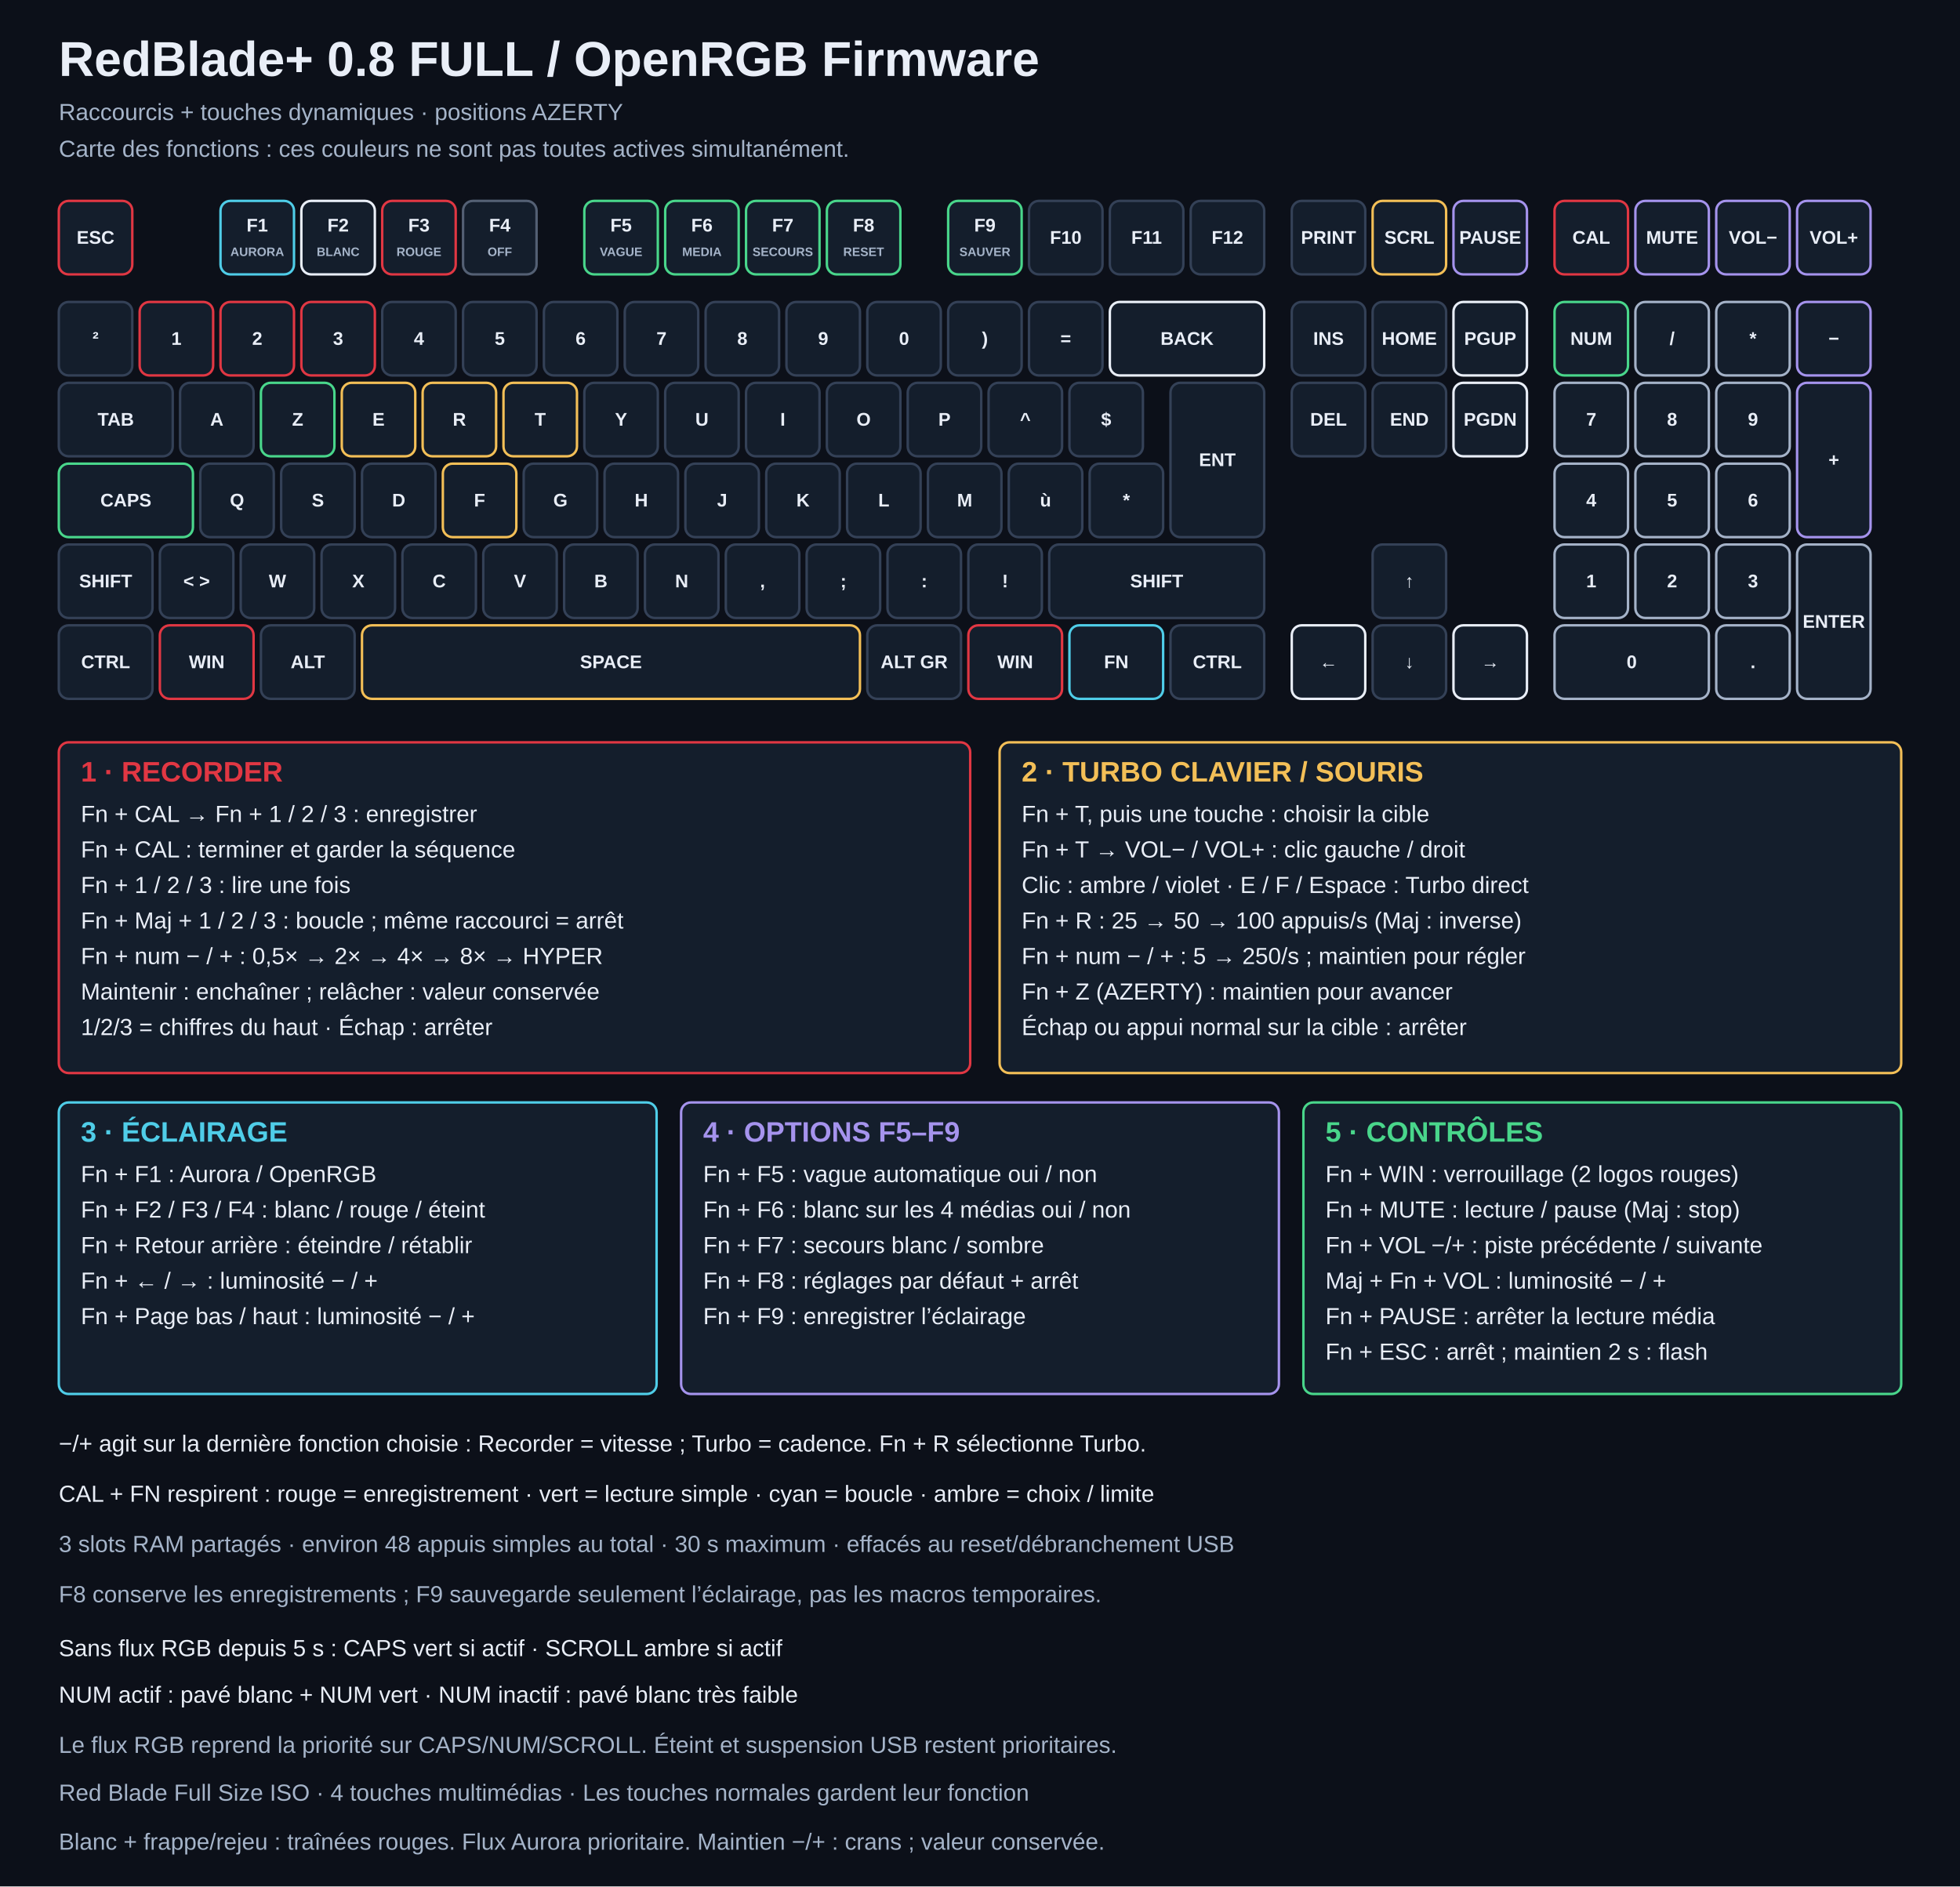
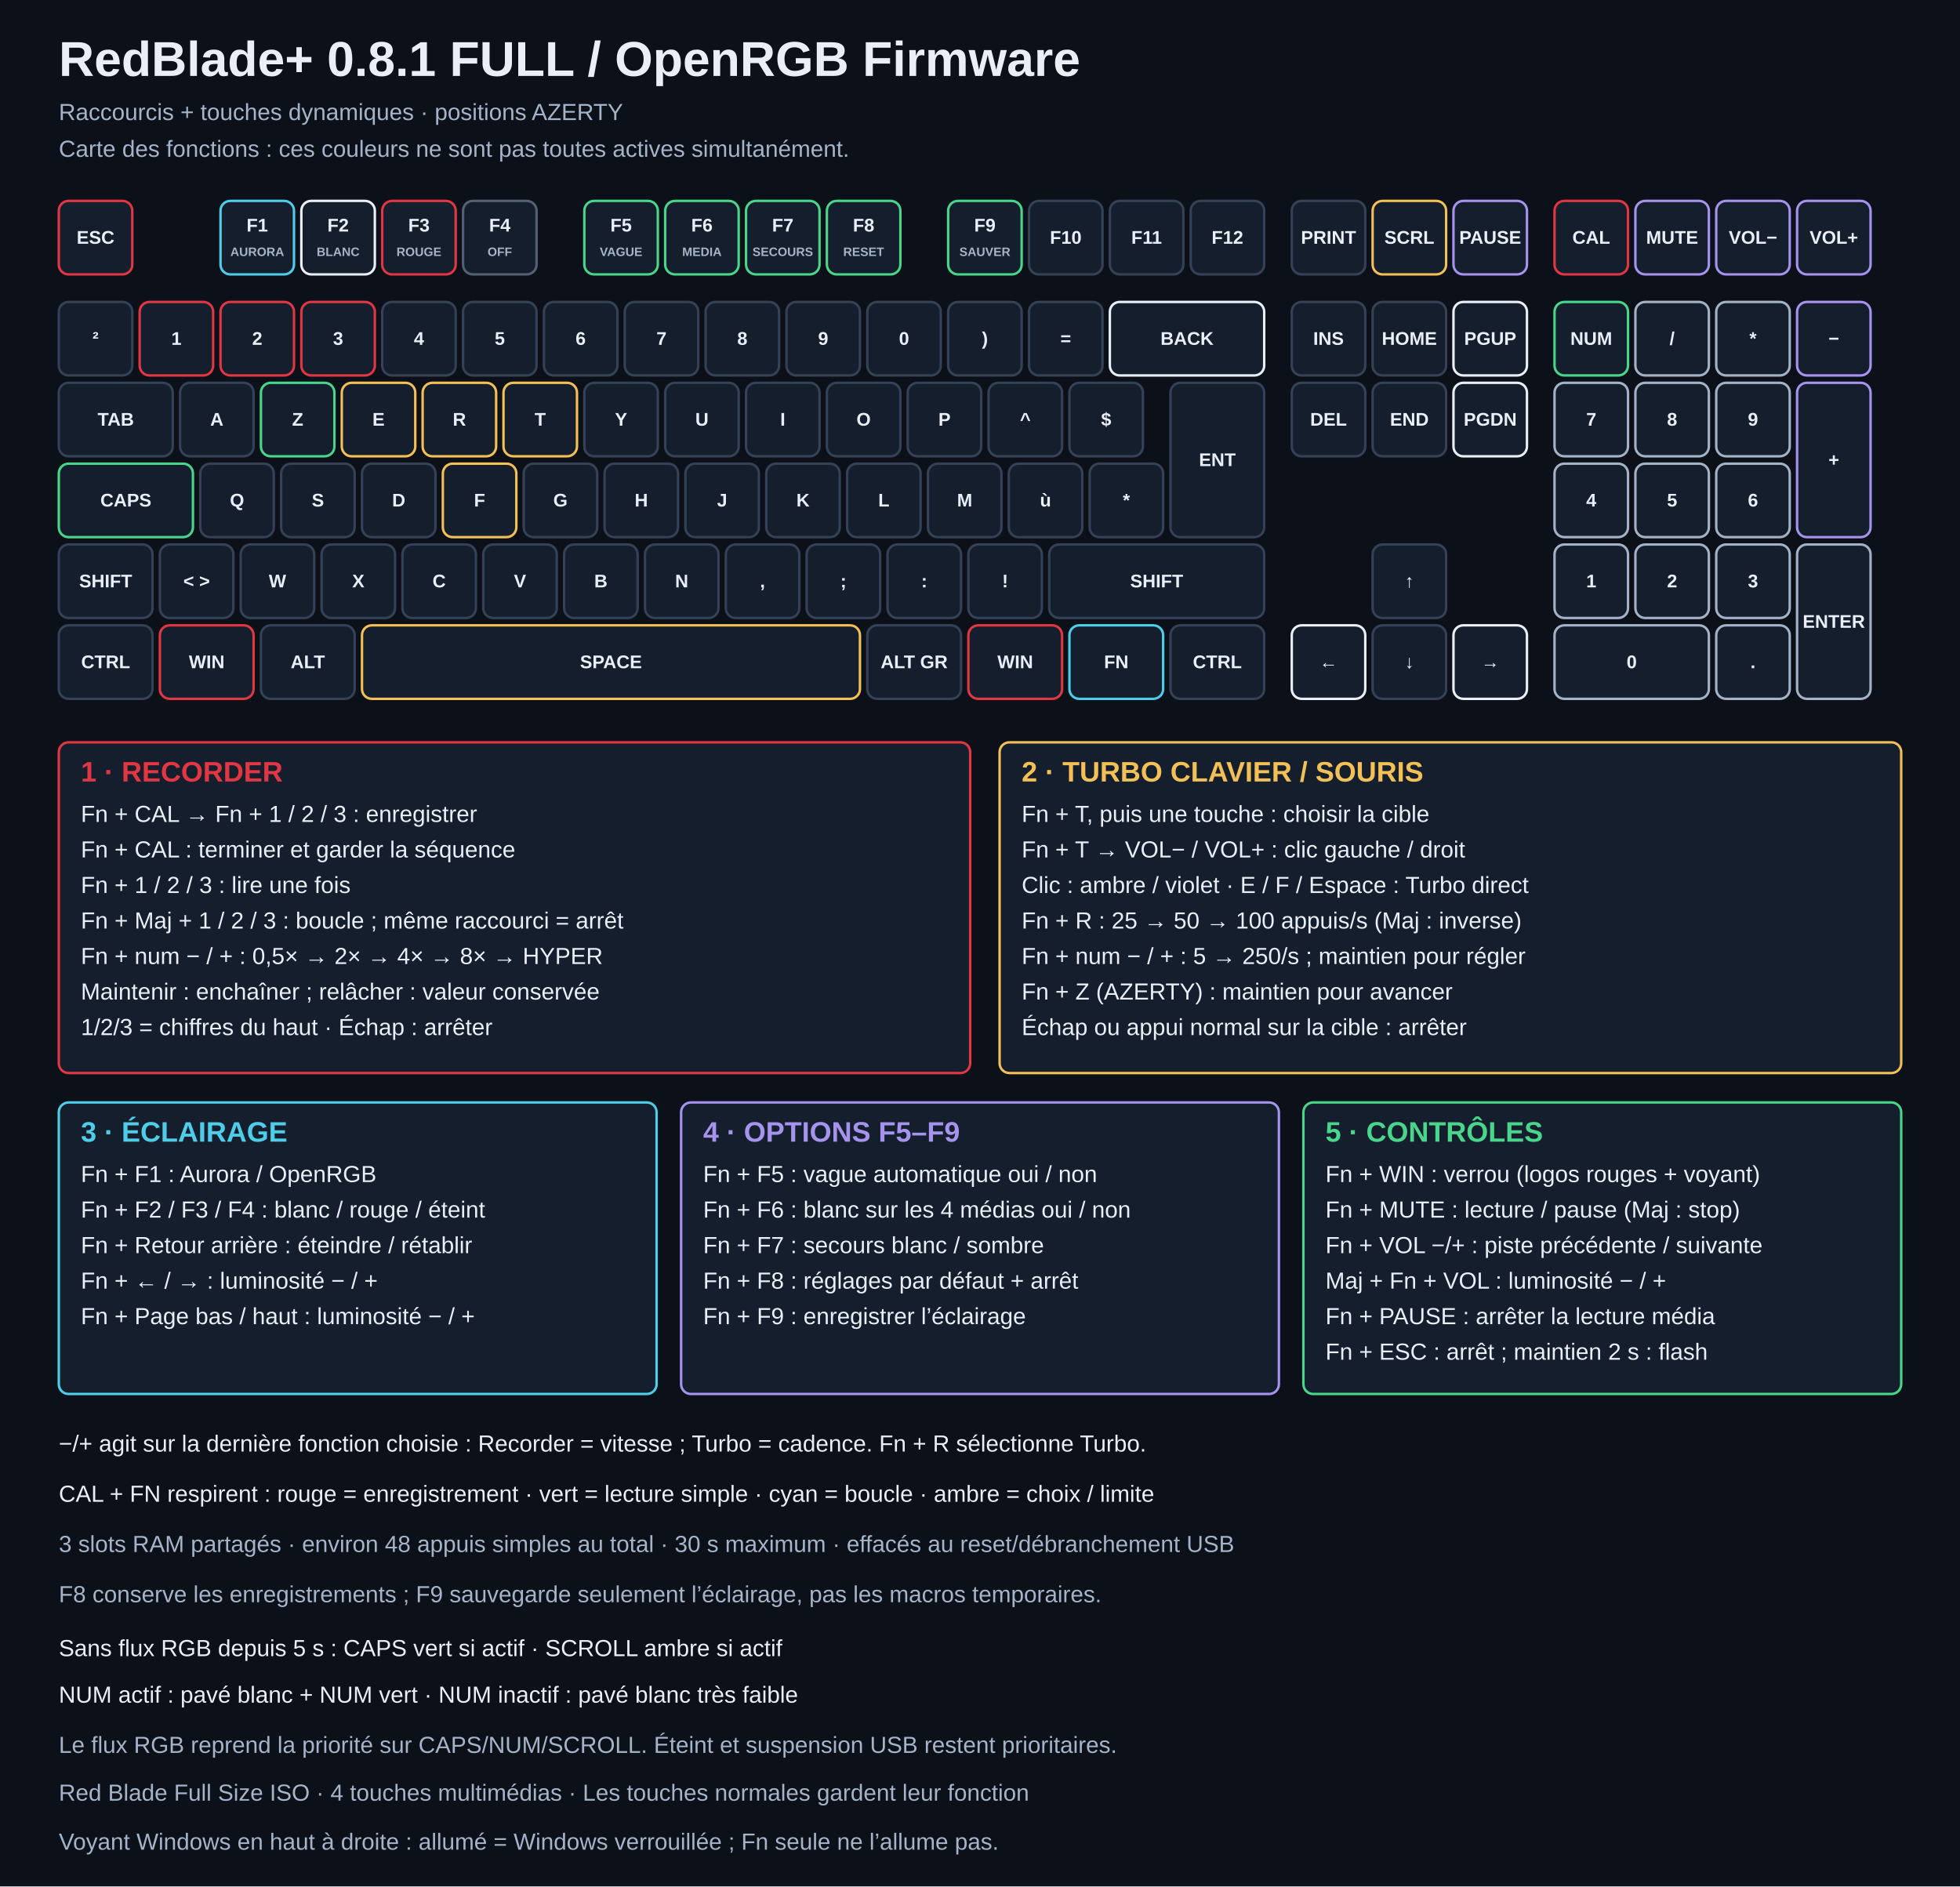
<svg xmlns="http://www.w3.org/2000/svg" width="1600" height="1540" viewBox="0 0 1600 1540">
  <rect width="1600" height="1540" fill="#0c1019" />
  <style>text{font-family:Arial,DejaVu Sans,sans-serif;fill:#e9eef7}.title{font-size:40px;font-weight:700}.sub{font-size:19px;fill:#a5b4c9}.key{font-size:15px;font-weight:700;text-anchor:middle}.tiny{font-size:10px;font-weight:700;text-anchor:middle;fill:#a5b4c9}.card{font-size:23px;font-weight:700}.body{font-size:19px}</style>
-   <text x="48" y="62" class="title">RedBlade+ 0.8 FULL  /  OpenRGB Firmware</text>
+   <text x="48" y="62" class="title">RedBlade+ 0.8.1 FULL  /  OpenRGB Firmware</text>
  <text x="48" y="98" class="sub">Raccourcis + touches dynamiques · positions AZERTY</text>
  <text x="48" y="128" class="sub">Carte des fonctions : ces couleurs ne sont pas toutes actives simultanément.</text>
  <rect x="48" y="164" width="60" height="60" rx="8" fill="#141e2c" stroke="#e13743" stroke-width="2" />
  <text x="78.0" y="199.0" class="key">ESC</text>
  <rect x="180" y="164" width="60" height="60" rx="8" fill="#141e2c" stroke="#4fcde8" stroke-width="2" />
  <text x="210.0" y="189.0" class="key">F1</text>
  <text x="210.0" y="209.0" class="tiny">AURORA</text>
  <rect x="246" y="164" width="60" height="60" rx="8" fill="#141e2c" stroke="#e9eef7" stroke-width="2" />
  <text x="276.0" y="189.0" class="key">F2</text>
  <text x="276.0" y="209.0" class="tiny">BLANC</text>
  <rect x="312" y="164" width="60" height="60" rx="8" fill="#141e2c" stroke="#e13743" stroke-width="2" />
  <text x="342.0" y="189.0" class="key">F3</text>
  <text x="342.0" y="209.0" class="tiny">ROUGE</text>
  <rect x="378" y="164" width="60" height="60" rx="8" fill="#141e2c" stroke="#546074" stroke-width="2" />
  <text x="408.0" y="189.0" class="key">F4</text>
  <text x="408.0" y="209.0" class="tiny">OFF</text>
  <rect x="477.0" y="164" width="60" height="60" rx="8" fill="#141e2c" stroke="#49d68b" stroke-width="2" />
  <text x="507.0" y="189.0" class="key">F5</text>
  <text x="507.0" y="209.0" class="tiny">VAGUE</text>
  <rect x="543.0" y="164" width="60" height="60" rx="8" fill="#141e2c" stroke="#49d68b" stroke-width="2" />
  <text x="573.0" y="189.0" class="key">F6</text>
  <text x="573.0" y="209.0" class="tiny">MEDIA</text>
  <rect x="609.0" y="164" width="60" height="60" rx="8" fill="#141e2c" stroke="#49d68b" stroke-width="2" />
  <text x="639.0" y="189.0" class="key">F7</text>
  <text x="639.0" y="209.0" class="tiny">SECOURS</text>
  <rect x="675.0" y="164" width="60" height="60" rx="8" fill="#141e2c" stroke="#49d68b" stroke-width="2" />
  <text x="705.0" y="189.0" class="key">F8</text>
  <text x="705.0" y="209.0" class="tiny">RESET</text>
  <rect x="774" y="164" width="60" height="60" rx="8" fill="#141e2c" stroke="#49d68b" stroke-width="2" />
  <text x="804.0" y="189.0" class="key">F9</text>
  <text x="804.0" y="209.0" class="tiny">SAUVER</text>
  <rect x="840" y="164" width="60" height="60" rx="8" fill="#141e2c" stroke="#344157" stroke-width="2" />
  <text x="870.0" y="199.0" class="key">F10</text>
  <rect x="906" y="164" width="60" height="60" rx="8" fill="#141e2c" stroke="#344157" stroke-width="2" />
  <text x="936.0" y="199.0" class="key">F11</text>
  <rect x="972" y="164" width="60" height="60" rx="8" fill="#141e2c" stroke="#344157" stroke-width="2" />
  <text x="1002.0" y="199.0" class="key">F12</text>
  <rect x="1054.5" y="164" width="60" height="60" rx="8" fill="#141e2c" stroke="#344157" stroke-width="2" />
  <text x="1084.5" y="199.0" class="key">PRINT</text>
  <rect x="1120.5" y="164" width="60" height="60" rx="8" fill="#141e2c" stroke="#f3bf57" stroke-width="2" />
  <text x="1150.5" y="199.0" class="key">SCRL</text>
  <rect x="1186.5" y="164" width="60" height="60" rx="8" fill="#141e2c" stroke="#a593ed" stroke-width="2" />
  <text x="1216.5" y="199.0" class="key">PAUSE</text>
  <rect x="1269.0" y="164" width="60" height="60" rx="8" fill="#141e2c" stroke="#e13743" stroke-width="2" />
  <text x="1299.0" y="199.0" class="key">CAL</text>
  <rect x="1335.0" y="164" width="60" height="60" rx="8" fill="#141e2c" stroke="#a593ed" stroke-width="2" />
  <text x="1365.0" y="199.0" class="key">MUTE</text>
  <rect x="1401.0" y="164" width="60" height="60" rx="8" fill="#141e2c" stroke="#a593ed" stroke-width="2" />
  <text x="1431.0" y="199.0" class="key">VOL−</text>
  <rect x="1467.0" y="164" width="60" height="60" rx="8" fill="#141e2c" stroke="#a593ed" stroke-width="2" />
  <text x="1497.0" y="199.0" class="key">VOL+</text>
  <rect x="48" y="246.5" width="60" height="60" rx="8" fill="#141e2c" stroke="#344157" stroke-width="2" />
  <text x="78.0" y="281.5" class="key">²</text>
  <rect x="114" y="246.5" width="60" height="60" rx="8" fill="#141e2c" stroke="#e13743" stroke-width="2" />
  <text x="144.0" y="281.5" class="key">1</text>
  <rect x="180" y="246.5" width="60" height="60" rx="8" fill="#141e2c" stroke="#e13743" stroke-width="2" />
  <text x="210.0" y="281.5" class="key">2</text>
  <rect x="246" y="246.5" width="60" height="60" rx="8" fill="#141e2c" stroke="#e13743" stroke-width="2" />
  <text x="276.0" y="281.5" class="key">3</text>
  <rect x="312" y="246.5" width="60" height="60" rx="8" fill="#141e2c" stroke="#344157" stroke-width="2" />
  <text x="342.0" y="281.5" class="key">4</text>
  <rect x="378" y="246.5" width="60" height="60" rx="8" fill="#141e2c" stroke="#344157" stroke-width="2" />
  <text x="408.0" y="281.5" class="key">5</text>
  <rect x="444" y="246.5" width="60" height="60" rx="8" fill="#141e2c" stroke="#344157" stroke-width="2" />
  <text x="474.0" y="281.5" class="key">6</text>
  <rect x="510" y="246.5" width="60" height="60" rx="8" fill="#141e2c" stroke="#344157" stroke-width="2" />
  <text x="540.0" y="281.5" class="key">7</text>
  <rect x="576" y="246.5" width="60" height="60" rx="8" fill="#141e2c" stroke="#344157" stroke-width="2" />
  <text x="606.0" y="281.5" class="key">8</text>
  <rect x="642" y="246.5" width="60" height="60" rx="8" fill="#141e2c" stroke="#344157" stroke-width="2" />
  <text x="672.0" y="281.5" class="key">9</text>
  <rect x="708" y="246.5" width="60" height="60" rx="8" fill="#141e2c" stroke="#344157" stroke-width="2" />
  <text x="738.0" y="281.5" class="key">0</text>
  <rect x="774" y="246.5" width="60" height="60" rx="8" fill="#141e2c" stroke="#344157" stroke-width="2" />
  <text x="804.0" y="281.5" class="key">)</text>
  <rect x="840" y="246.5" width="60" height="60" rx="8" fill="#141e2c" stroke="#344157" stroke-width="2" />
  <text x="870.0" y="281.5" class="key">=</text>
  <rect x="906" y="246.5" width="126" height="60" rx="8" fill="#141e2c" stroke="#e9eef7" stroke-width="2" />
  <text x="969.0" y="281.5" class="key">BACK</text>
  <rect x="1054.5" y="246.5" width="60" height="60" rx="8" fill="#141e2c" stroke="#344157" stroke-width="2" />
  <text x="1084.5" y="281.5" class="key">INS</text>
  <rect x="1120.5" y="246.5" width="60" height="60" rx="8" fill="#141e2c" stroke="#344157" stroke-width="2" />
  <text x="1150.5" y="281.5" class="key">HOME</text>
  <rect x="1186.5" y="246.5" width="60" height="60" rx="8" fill="#141e2c" stroke="#e9eef7" stroke-width="2" />
  <text x="1216.5" y="281.5" class="key">PGUP</text>
  <rect x="1269.0" y="246.5" width="60" height="60" rx="8" fill="#141e2c" stroke="#49d68b" stroke-width="2" />
  <text x="1299.0" y="281.5" class="key">NUM</text>
  <rect x="1335.0" y="246.5" width="60" height="60" rx="8" fill="#141e2c" stroke="#a4b2c8" stroke-width="2" />
  <text x="1365.0" y="281.5" class="key">/</text>
  <rect x="1401.0" y="246.5" width="60" height="60" rx="8" fill="#141e2c" stroke="#a4b2c8" stroke-width="2" />
  <text x="1431.0" y="281.5" class="key">*</text>
  <rect x="1467.0" y="246.5" width="60" height="60" rx="8" fill="#141e2c" stroke="#a593ed" stroke-width="2" />
  <text x="1497.0" y="281.5" class="key">−</text>
  <rect x="48" y="312.5" width="93.0" height="60" rx="8" fill="#141e2c" stroke="#344157" stroke-width="2" />
  <text x="94.5" y="347.5" class="key">TAB</text>
  <rect x="147.0" y="312.5" width="60" height="60" rx="8" fill="#141e2c" stroke="#344157" stroke-width="2" />
  <text x="177.0" y="347.5" class="key">A</text>
  <rect x="213.0" y="312.5" width="60" height="60" rx="8" fill="#141e2c" stroke="#49d68b" stroke-width="2" />
  <text x="243.0" y="347.5" class="key">Z</text>
  <rect x="279.0" y="312.5" width="60" height="60" rx="8" fill="#141e2c" stroke="#f3bf57" stroke-width="2" />
  <text x="309.0" y="347.5" class="key">E</text>
  <rect x="345.0" y="312.5" width="60" height="60" rx="8" fill="#141e2c" stroke="#f3bf57" stroke-width="2" />
  <text x="375.0" y="347.5" class="key">R</text>
  <rect x="411.0" y="312.5" width="60" height="60" rx="8" fill="#141e2c" stroke="#f3bf57" stroke-width="2" />
  <text x="441.0" y="347.5" class="key">T</text>
  <rect x="477.0" y="312.5" width="60" height="60" rx="8" fill="#141e2c" stroke="#344157" stroke-width="2" />
  <text x="507.0" y="347.5" class="key">Y</text>
  <rect x="543.0" y="312.5" width="60" height="60" rx="8" fill="#141e2c" stroke="#344157" stroke-width="2" />
  <text x="573.0" y="347.5" class="key">U</text>
  <rect x="609.0" y="312.5" width="60" height="60" rx="8" fill="#141e2c" stroke="#344157" stroke-width="2" />
  <text x="639.0" y="347.5" class="key">I</text>
  <rect x="675.0" y="312.5" width="60" height="60" rx="8" fill="#141e2c" stroke="#344157" stroke-width="2" />
  <text x="705.0" y="347.5" class="key">O</text>
  <rect x="741.0" y="312.5" width="60" height="60" rx="8" fill="#141e2c" stroke="#344157" stroke-width="2" />
  <text x="771.0" y="347.5" class="key">P</text>
  <rect x="807.0" y="312.5" width="60" height="60" rx="8" fill="#141e2c" stroke="#344157" stroke-width="2" />
  <text x="837.0" y="347.5" class="key">^</text>
  <rect x="873.0" y="312.5" width="60" height="60" rx="8" fill="#141e2c" stroke="#344157" stroke-width="2" />
  <text x="903.0" y="347.5" class="key">$</text>
  <rect x="1054.5" y="312.5" width="60" height="60" rx="8" fill="#141e2c" stroke="#344157" stroke-width="2" />
  <text x="1084.5" y="347.5" class="key">DEL</text>
  <rect x="1120.5" y="312.5" width="60" height="60" rx="8" fill="#141e2c" stroke="#344157" stroke-width="2" />
  <text x="1150.5" y="347.5" class="key">END</text>
  <rect x="1186.5" y="312.5" width="60" height="60" rx="8" fill="#141e2c" stroke="#e9eef7" stroke-width="2" />
  <text x="1216.5" y="347.5" class="key">PGDN</text>
  <rect x="1269.0" y="312.5" width="60" height="60" rx="8" fill="#141e2c" stroke="#a4b2c8" stroke-width="2" />
  <text x="1299.0" y="347.5" class="key">7</text>
  <rect x="1335.0" y="312.5" width="60" height="60" rx="8" fill="#141e2c" stroke="#a4b2c8" stroke-width="2" />
  <text x="1365.0" y="347.5" class="key">8</text>
  <rect x="1401.0" y="312.5" width="60" height="60" rx="8" fill="#141e2c" stroke="#a4b2c8" stroke-width="2" />
  <text x="1431.0" y="347.5" class="key">9</text>
  <rect x="1467.0" y="312.5" width="60" height="126" rx="8" fill="#141e2c" stroke="#a593ed" stroke-width="2" />
  <text x="1497.0" y="380.5" class="key">+</text>
  <rect x="48" y="378.5" width="109.5" height="60" rx="8" fill="#141e2c" stroke="#49d68b" stroke-width="2" />
  <text x="102.75" y="413.5" class="key">CAPS</text>
  <rect x="163.5" y="378.5" width="60" height="60" rx="8" fill="#141e2c" stroke="#344157" stroke-width="2" />
  <text x="193.5" y="413.5" class="key">Q</text>
  <rect x="229.5" y="378.5" width="60" height="60" rx="8" fill="#141e2c" stroke="#344157" stroke-width="2" />
  <text x="259.5" y="413.5" class="key">S</text>
  <rect x="295.5" y="378.5" width="60" height="60" rx="8" fill="#141e2c" stroke="#344157" stroke-width="2" />
  <text x="325.5" y="413.5" class="key">D</text>
  <rect x="361.5" y="378.5" width="60" height="60" rx="8" fill="#141e2c" stroke="#f3bf57" stroke-width="2" />
  <text x="391.5" y="413.5" class="key">F</text>
  <rect x="427.5" y="378.5" width="60" height="60" rx="8" fill="#141e2c" stroke="#344157" stroke-width="2" />
  <text x="457.5" y="413.5" class="key">G</text>
  <rect x="493.5" y="378.5" width="60" height="60" rx="8" fill="#141e2c" stroke="#344157" stroke-width="2" />
  <text x="523.5" y="413.5" class="key">H</text>
  <rect x="559.5" y="378.5" width="60" height="60" rx="8" fill="#141e2c" stroke="#344157" stroke-width="2" />
  <text x="589.5" y="413.5" class="key">J</text>
  <rect x="625.5" y="378.5" width="60" height="60" rx="8" fill="#141e2c" stroke="#344157" stroke-width="2" />
  <text x="655.5" y="413.5" class="key">K</text>
  <rect x="691.5" y="378.5" width="60" height="60" rx="8" fill="#141e2c" stroke="#344157" stroke-width="2" />
  <text x="721.5" y="413.5" class="key">L</text>
  <rect x="757.5" y="378.5" width="60" height="60" rx="8" fill="#141e2c" stroke="#344157" stroke-width="2" />
  <text x="787.5" y="413.5" class="key">M</text>
  <rect x="823.5" y="378.5" width="60" height="60" rx="8" fill="#141e2c" stroke="#344157" stroke-width="2" />
  <text x="853.5" y="413.5" class="key">ù</text>
  <rect x="889.5" y="378.5" width="60" height="60" rx="8" fill="#141e2c" stroke="#344157" stroke-width="2" />
  <text x="919.5" y="413.5" class="key">*</text>
  <rect x="955.5" y="312.5" width="76.5" height="126" rx="8" fill="#141e2c" stroke="#344157" stroke-width="2" />
  <text x="993.75" y="380.5" class="key">ENT</text>
  <rect x="1269.0" y="378.5" width="60" height="60" rx="8" fill="#141e2c" stroke="#a4b2c8" stroke-width="2" />
  <text x="1299.0" y="413.5" class="key">4</text>
  <rect x="1335.0" y="378.5" width="60" height="60" rx="8" fill="#141e2c" stroke="#a4b2c8" stroke-width="2" />
  <text x="1365.0" y="413.5" class="key">5</text>
  <rect x="1401.0" y="378.5" width="60" height="60" rx="8" fill="#141e2c" stroke="#a4b2c8" stroke-width="2" />
  <text x="1431.0" y="413.5" class="key">6</text>
  <rect x="48" y="444.5" width="76.5" height="60" rx="8" fill="#141e2c" stroke="#344157" stroke-width="2" />
  <text x="86.25" y="479.5" class="key">SHIFT</text>
  <rect x="130.5" y="444.5" width="60" height="60" rx="8" fill="#141e2c" stroke="#344157" stroke-width="2" />
  <text x="160.5" y="479.5" class="key">&lt; &gt;</text>
  <rect x="196.5" y="444.5" width="60" height="60" rx="8" fill="#141e2c" stroke="#344157" stroke-width="2" />
  <text x="226.5" y="479.5" class="key">W</text>
  <rect x="262.5" y="444.5" width="60" height="60" rx="8" fill="#141e2c" stroke="#344157" stroke-width="2" />
  <text x="292.5" y="479.5" class="key">X</text>
  <rect x="328.5" y="444.5" width="60" height="60" rx="8" fill="#141e2c" stroke="#344157" stroke-width="2" />
  <text x="358.5" y="479.5" class="key">C</text>
  <rect x="394.5" y="444.5" width="60" height="60" rx="8" fill="#141e2c" stroke="#344157" stroke-width="2" />
  <text x="424.5" y="479.5" class="key">V</text>
  <rect x="460.5" y="444.5" width="60" height="60" rx="8" fill="#141e2c" stroke="#344157" stroke-width="2" />
  <text x="490.5" y="479.5" class="key">B</text>
  <rect x="526.5" y="444.5" width="60" height="60" rx="8" fill="#141e2c" stroke="#344157" stroke-width="2" />
  <text x="556.5" y="479.5" class="key">N</text>
  <rect x="592.5" y="444.5" width="60" height="60" rx="8" fill="#141e2c" stroke="#344157" stroke-width="2" />
  <text x="622.5" y="479.5" class="key">,</text>
  <rect x="658.5" y="444.5" width="60" height="60" rx="8" fill="#141e2c" stroke="#344157" stroke-width="2" />
  <text x="688.5" y="479.5" class="key">;</text>
  <rect x="724.5" y="444.5" width="60" height="60" rx="8" fill="#141e2c" stroke="#344157" stroke-width="2" />
  <text x="754.5" y="479.5" class="key">:</text>
  <rect x="790.5" y="444.5" width="60" height="60" rx="8" fill="#141e2c" stroke="#344157" stroke-width="2" />
  <text x="820.5" y="479.5" class="key">!</text>
  <rect x="856.5" y="444.5" width="175.5" height="60" rx="8" fill="#141e2c" stroke="#344157" stroke-width="2" />
  <text x="944.25" y="479.5" class="key">SHIFT</text>
  <rect x="1120.5" y="444.5" width="60" height="60" rx="8" fill="#141e2c" stroke="#344157" stroke-width="2" />
  <text x="1150.5" y="479.5" class="key">↑</text>
  <rect x="1269.0" y="444.5" width="60" height="60" rx="8" fill="#141e2c" stroke="#a4b2c8" stroke-width="2" />
  <text x="1299.0" y="479.5" class="key">1</text>
  <rect x="1335.0" y="444.5" width="60" height="60" rx="8" fill="#141e2c" stroke="#a4b2c8" stroke-width="2" />
  <text x="1365.0" y="479.5" class="key">2</text>
  <rect x="1401.0" y="444.5" width="60" height="60" rx="8" fill="#141e2c" stroke="#a4b2c8" stroke-width="2" />
  <text x="1431.0" y="479.5" class="key">3</text>
  <rect x="1467.0" y="444.5" width="60" height="126" rx="8" fill="#141e2c" stroke="#a4b2c8" stroke-width="2" />
  <text x="1497.0" y="512.5" class="key">ENTER</text>
  <rect x="48" y="510.5" width="76.5" height="60" rx="8" fill="#141e2c" stroke="#344157" stroke-width="2" />
  <text x="86.25" y="545.5" class="key">CTRL</text>
  <rect x="130.5" y="510.5" width="76.5" height="60" rx="8" fill="#141e2c" stroke="#e13743" stroke-width="2" />
  <text x="168.75" y="545.5" class="key">WIN</text>
  <rect x="213.0" y="510.5" width="76.5" height="60" rx="8" fill="#141e2c" stroke="#344157" stroke-width="2" />
  <text x="251.25" y="545.5" class="key">ALT</text>
  <rect x="295.5" y="510.5" width="406.5" height="60" rx="8" fill="#141e2c" stroke="#f3bf57" stroke-width="2" />
  <text x="498.75" y="545.5" class="key">SPACE</text>
  <rect x="708" y="510.5" width="76.5" height="60" rx="8" fill="#141e2c" stroke="#344157" stroke-width="2" />
  <text x="746.25" y="545.5" class="key">ALT GR</text>
  <rect x="790.5" y="510.5" width="76.5" height="60" rx="8" fill="#141e2c" stroke="#e13743" stroke-width="2" />
  <text x="828.75" y="545.5" class="key">WIN</text>
  <rect x="873.0" y="510.5" width="76.5" height="60" rx="8" fill="#141e2c" stroke="#4fcde8" stroke-width="2" />
  <text x="911.25" y="545.5" class="key">FN</text>
  <rect x="955.5" y="510.5" width="76.5" height="60" rx="8" fill="#141e2c" stroke="#344157" stroke-width="2" />
  <text x="993.75" y="545.5" class="key">CTRL</text>
  <rect x="1054.5" y="510.5" width="60" height="60" rx="8" fill="#141e2c" stroke="#e9eef7" stroke-width="2" />
  <text x="1084.5" y="545.5" class="key">←</text>
  <rect x="1120.5" y="510.5" width="60" height="60" rx="8" fill="#141e2c" stroke="#344157" stroke-width="2" />
  <text x="1150.5" y="545.5" class="key">↓</text>
  <rect x="1186.5" y="510.5" width="60" height="60" rx="8" fill="#141e2c" stroke="#e9eef7" stroke-width="2" />
  <text x="1216.5" y="545.5" class="key">→</text>
  <rect x="1269.0" y="510.5" width="126" height="60" rx="8" fill="#141e2c" stroke="#a4b2c8" stroke-width="2" />
  <text x="1332.0" y="545.5" class="key">0</text>
  <rect x="1401.0" y="510.5" width="60" height="60" rx="8" fill="#141e2c" stroke="#a4b2c8" stroke-width="2" />
  <text x="1431.0" y="545.5" class="key">.</text>
  <rect x="48" y="606" width="744" height="270" rx="8" fill="#141e2c" stroke="#e13743" stroke-width="2" />
  <text x="66" y="638" class="card" style="fill:#e13743">1 · RECORDER</text>
  <text x="66" y="671" class="body">Fn + CAL → Fn + 1 / 2 / 3 : enregistrer</text>
  <text x="66" y="700" class="body">Fn + CAL : terminer et garder la séquence</text>
  <text x="66" y="729" class="body">Fn + 1 / 2 / 3 : lire une fois</text>
  <text x="66" y="758" class="body">Fn + Maj + 1 / 2 / 3 : boucle ; même raccourci = arrêt</text>
  <text x="66" y="787" class="body">Fn + num − / + : 0,5× → 2× → 4× → 8× → HYPER</text>
  <text x="66" y="816" class="body">Maintenir : enchaîner ; relâcher : valeur conservée</text>
  <text x="66" y="845" class="body">1/2/3 = chiffres du haut · Échap : arrêter</text>
  <rect x="816" y="606" width="736" height="270" rx="8" fill="#141e2c" stroke="#f3bf57" stroke-width="2" />
  <text x="834" y="638" class="card" style="fill:#f3bf57">2 · TURBO CLAVIER / SOURIS</text>
  <text x="834" y="671" class="body">Fn + T, puis une touche : choisir la cible</text>
  <text x="834" y="700" class="body">Fn + T → VOL− / VOL+ : clic gauche / droit</text>
  <text x="834" y="729" class="body">Clic : ambre / violet · E / F / Espace : Turbo direct</text>
  <text x="834" y="758" class="body">Fn + R : 25 → 50 → 100 appuis/s (Maj : inverse)</text>
  <text x="834" y="787" class="body">Fn + num − / + : 5 → 250/s ; maintien pour régler</text>
  <text x="834" y="816" class="body">Fn + Z (AZERTY) : maintien pour avancer</text>
  <text x="834" y="845" class="body">Échap ou appui normal sur la cible : arrêter</text>
  <rect x="48" y="900" width="488" height="238" rx="8" fill="#141e2c" stroke="#4fcde8" stroke-width="2" />
  <text x="66" y="932" class="card" style="fill:#4fcde8">3 · ÉCLAIRAGE</text>
  <text x="66" y="965" class="body">Fn + F1 : Aurora / OpenRGB</text>
  <text x="66" y="994" class="body">Fn + F2 / F3 / F4 : blanc / rouge / éteint</text>
  <text x="66" y="1023" class="body">Fn + Retour arrière : éteindre / rétablir</text>
  <text x="66" y="1052" class="body">Fn + ← / → : luminosité − / +</text>
  <text x="66" y="1081" class="body">Fn + Page bas / haut : luminosité − / +</text>
  <rect x="556" y="900" width="488" height="238" rx="8" fill="#141e2c" stroke="#a593ed" stroke-width="2" />
  <text x="574" y="932" class="card" style="fill:#a593ed">4 · OPTIONS F5–F9</text>
  <text x="574" y="965" class="body">Fn + F5 : vague automatique oui / non</text>
  <text x="574" y="994" class="body">Fn + F6 : blanc sur les 4 médias oui / non</text>
  <text x="574" y="1023" class="body">Fn + F7 : secours blanc / sombre</text>
  <text x="574" y="1052" class="body">Fn + F8 : réglages par défaut + arrêt</text>
  <text x="574" y="1081" class="body">Fn + F9 : enregistrer l’éclairage</text>
  <rect x="1064" y="900" width="488" height="238" rx="8" fill="#141e2c" stroke="#49d68b" stroke-width="2" />
  <text x="1082" y="932" class="card" style="fill:#49d68b">5 · CONTRÔLES</text>
-   <text x="1082" y="965" class="body">Fn + WIN : verrouillage (2 logos rouges)</text>
+   <text x="1082" y="965" class="body">Fn + WIN : verrou (logos rouges + voyant)</text>
  <text x="1082" y="994" class="body">Fn + MUTE : lecture / pause (Maj : stop)</text>
  <text x="1082" y="1023" class="body">Fn + VOL −/+ : piste précédente / suivante</text>
  <text x="1082" y="1052" class="body">Maj + Fn + VOL : luminosité − / +</text>
  <text x="1082" y="1081" class="body">Fn + PAUSE : arrêter la lecture média</text>
  <text x="1082" y="1110" class="body">Fn + ESC : arrêt ; maintien 2 s : flash</text>
  <text x="48" y="1185" class="body">−/+ agit sur la dernière fonction choisie : Recorder = vitesse ; Turbo = cadence. Fn + R sélectionne Turbo.</text>
  <text x="48" y="1226" class="body">CAL + FN respirent : rouge = enregistrement · vert = lecture simple · cyan = boucle · ambre = choix / limite</text>
  <text x="48" y="1267" class="sub">3 slots RAM partagés · environ 48 appuis simples au total · 30 s maximum · effacés au reset/débranchement USB</text>
  <text x="48" y="1308" class="sub">F8 conserve les enregistrements ; F9 sauvegarde seulement l’éclairage, pas les macros temporaires.</text>
  <text x="48" y="1352" class="body">Sans flux RGB depuis 5 s : CAPS vert si actif · SCROLL ambre si actif</text>
  <text x="48" y="1390" class="body">NUM actif : pavé blanc + NUM vert · NUM inactif : pavé blanc très faible</text>
  <text x="48" y="1431" class="sub">Le flux RGB reprend la priorité sur CAPS/NUM/SCROLL. Éteint et suspension USB restent prioritaires.</text>
  <text x="48" y="1470" class="sub">Red Blade Full Size ISO · 4 touches multimédias · Les touches normales gardent leur fonction</text>
-   <text x="48" y="1510" class="sub">Blanc + frappe/rejeu : traînées rouges. Flux Aurora prioritaire. Maintien −/+ : crans ; valeur conservée.</text>
+   <text x="48" y="1510" class="sub">Voyant Windows en haut à droite : allumé = Windows verrouillée ; Fn seule ne l’allume pas.</text>
</svg>
